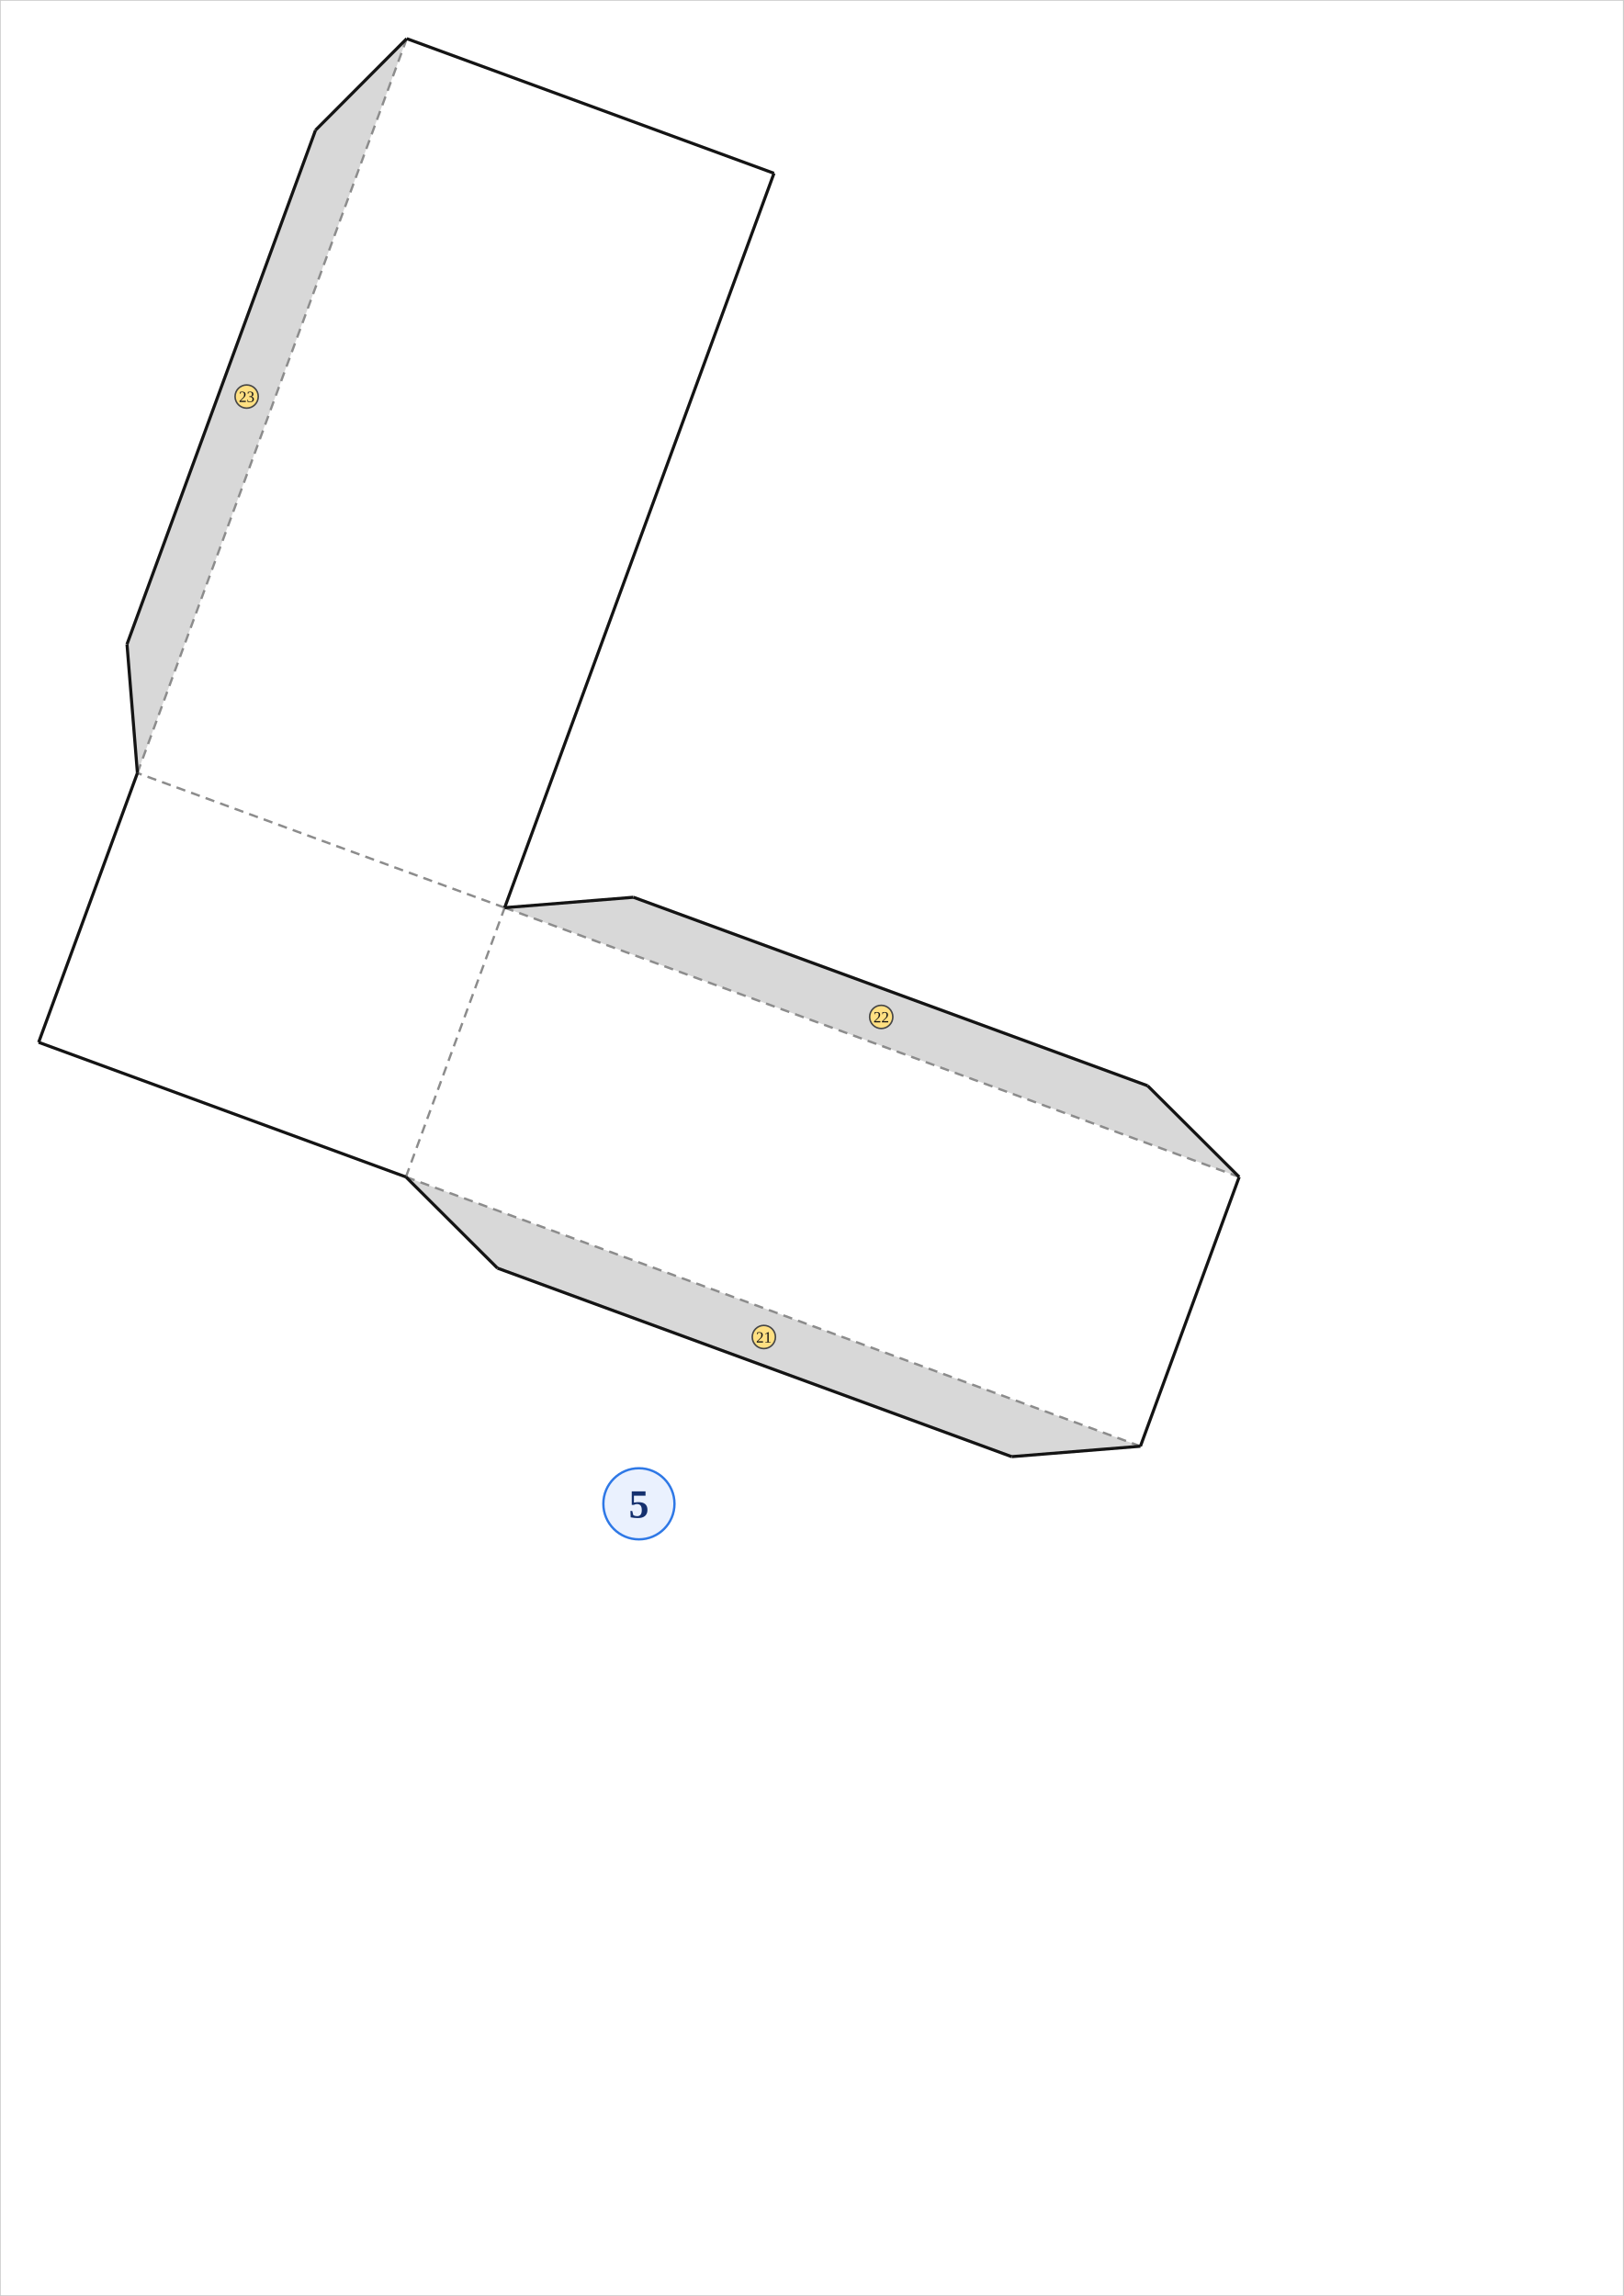
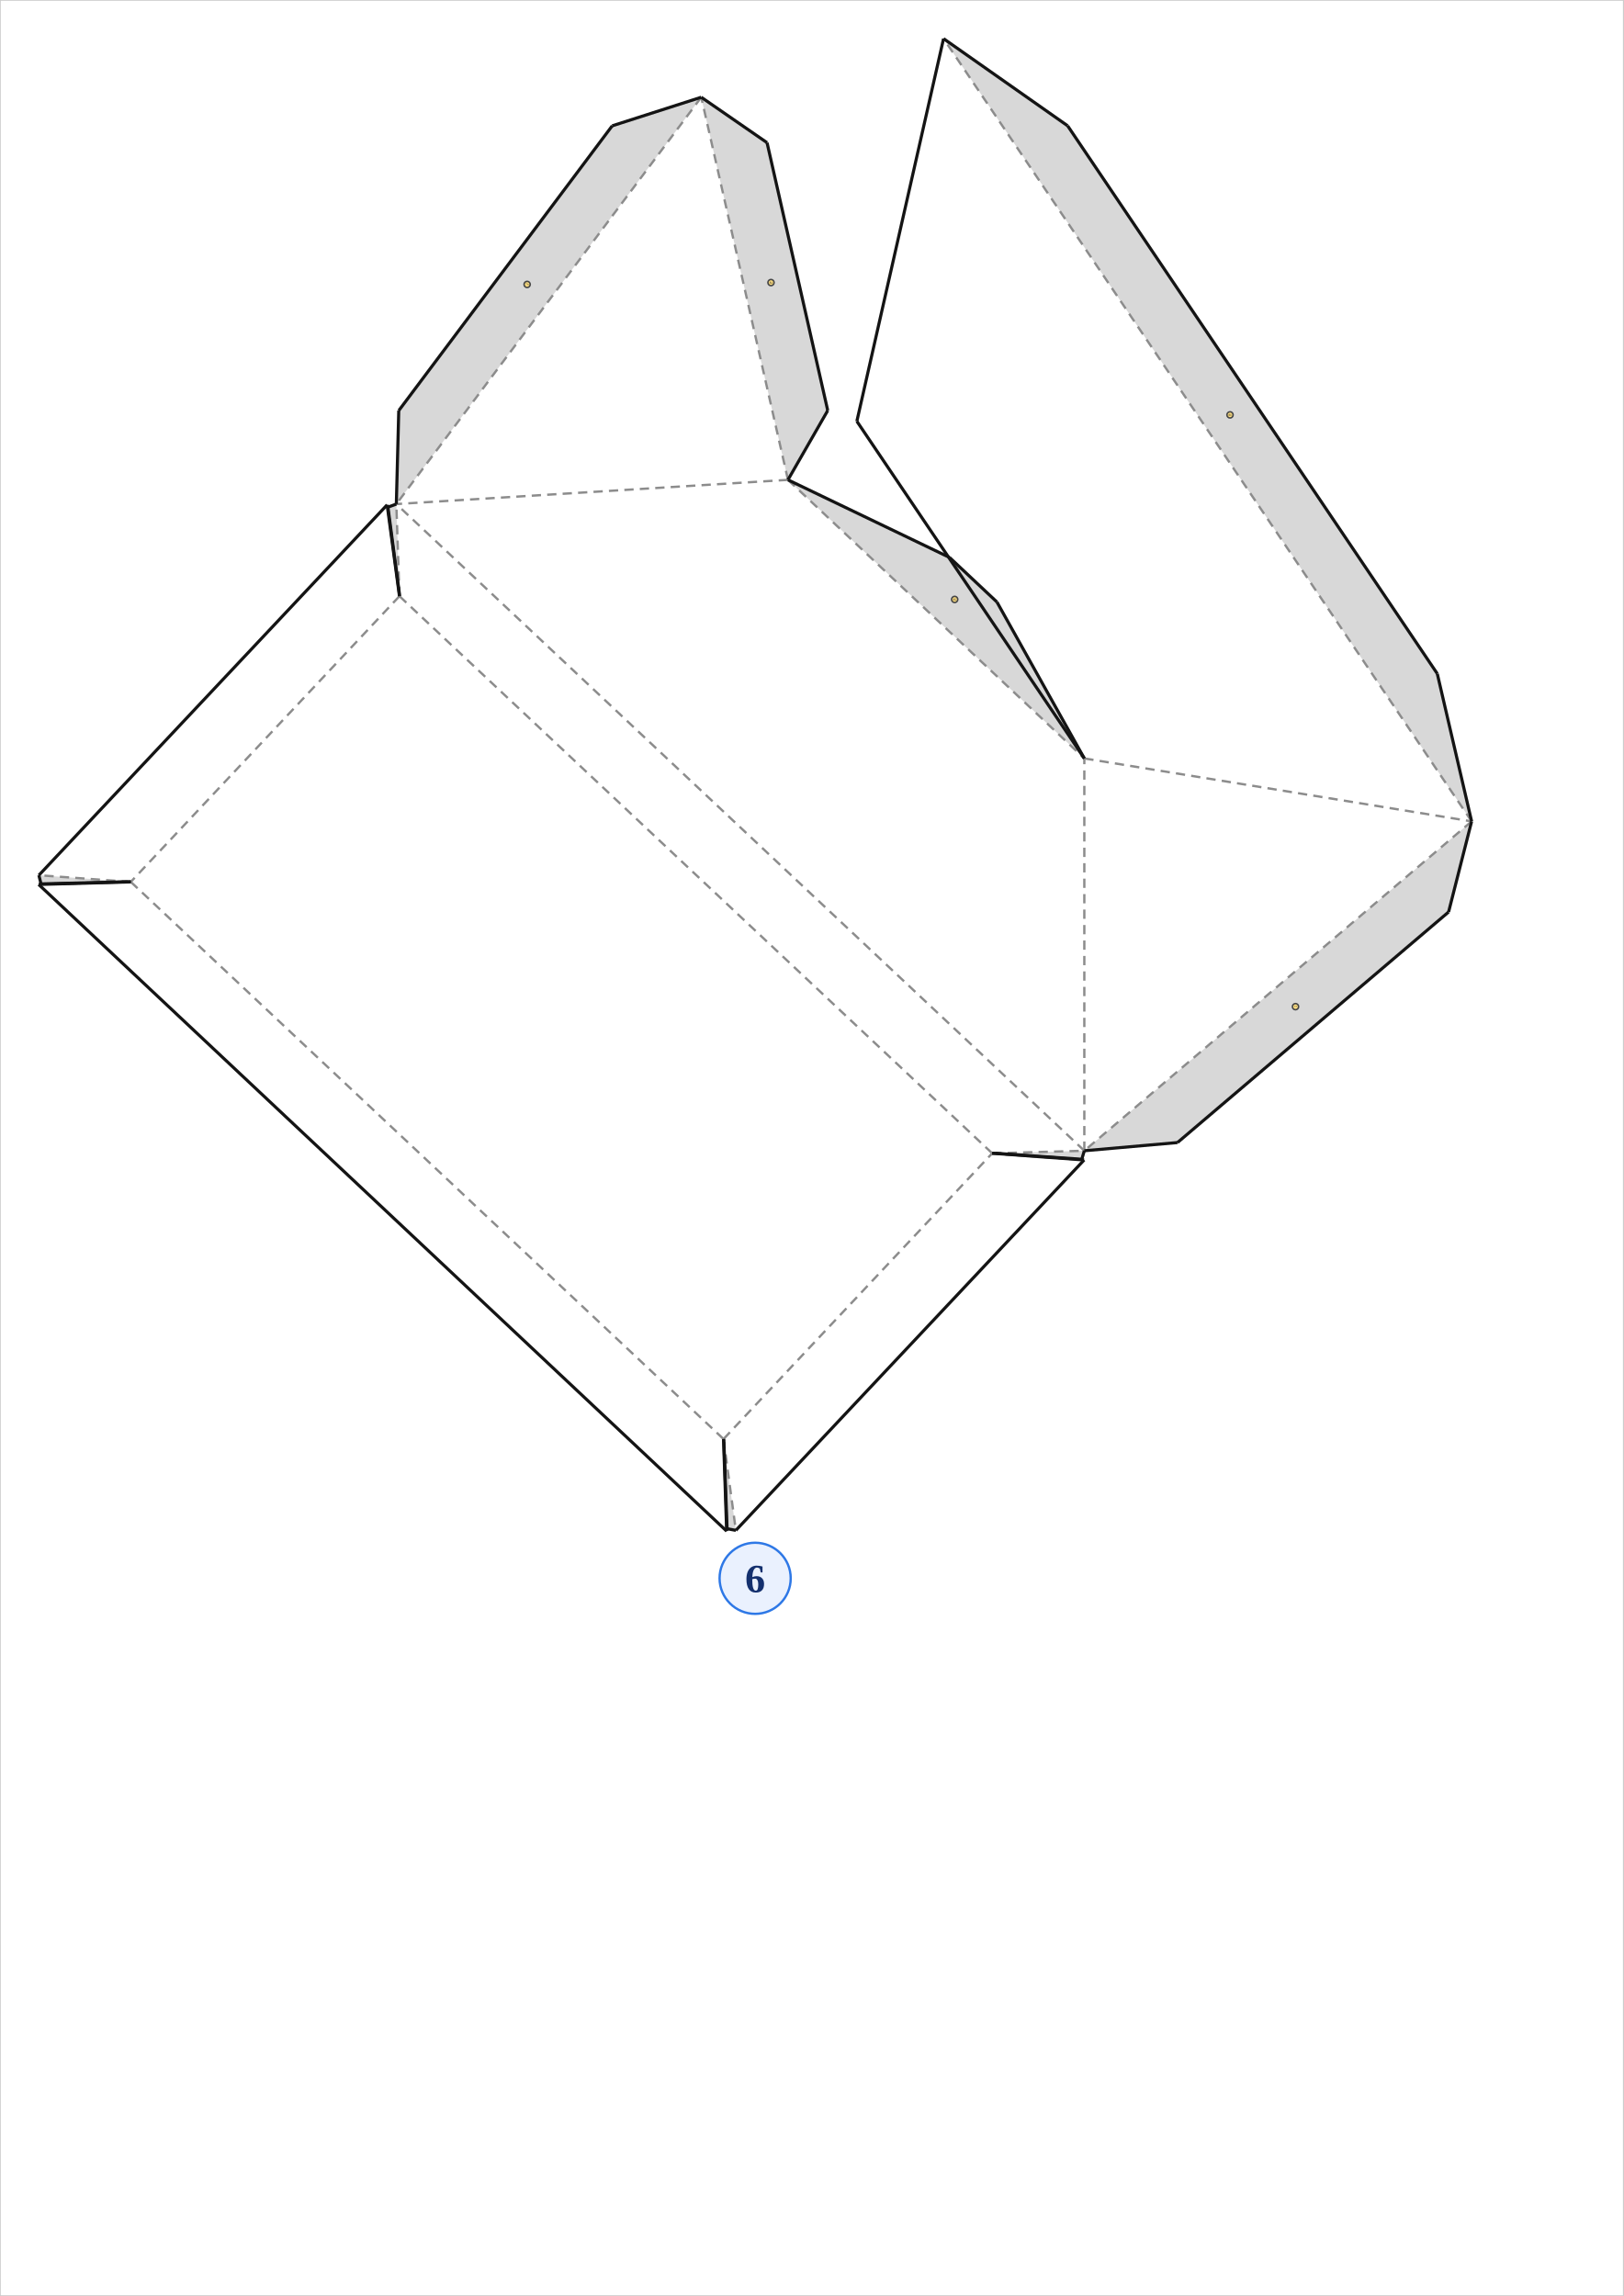
<svg xmlns="http://www.w3.org/2000/svg" width="210.00mm" height="297.00mm" viewBox="0 0 210.00 297.00">
  <rect x="0" y="0" width="210.00" height="297.00" fill="#ffffff" stroke="#cccccc" stroke-width="0.2" />
-   <polygon points="147.496,187.078 130.837,188.425 64.338,164.043 52.499,152.246" fill="rgb(216,216,216)" />
-   <polygon points="160.268,152.246 148.428,140.449 81.93,116.066 65.27,117.413" fill="rgb(216,216,216)" />
-   <polygon points="52.604,5.0 40.807,16.84 16.425,83.338 17.772,99.997" fill="rgb(216,216,216)" />
-   <line x1="52.499" y1="152.246" x2="65.27" y2="117.413" stroke="#8c8c8c" stroke-width="0.3" stroke-dasharray="1.2,0.8" />
-   <line x1="65.27" y1="117.413" x2="17.772" y2="99.997" stroke="#8c8c8c" stroke-width="0.3" stroke-dasharray="1.2,0.8" />
-   <line x1="52.499" y1="152.246" x2="147.496" y2="187.078" stroke="#8c8c8c" stroke-width="0.3" stroke-dasharray="1.2,0.8" />
-   <line x1="65.27" y1="117.413" x2="160.268" y2="152.246" stroke="#8c8c8c" stroke-width="0.3" stroke-dasharray="1.2,0.8" />
-   <line x1="17.772" y1="99.997" x2="52.604" y2="5.0" stroke="#8c8c8c" stroke-width="0.3" stroke-dasharray="1.2,0.8" />
-   <line x1="160.268" y1="152.246" x2="147.496" y2="187.078" stroke="#141414" stroke-width="0.4" />
-   <line x1="52.604" y1="5.0" x2="100.103" y2="22.416" stroke="#141414" stroke-width="0.4" />
-   <line x1="100.103" y1="22.416" x2="65.27" y2="117.413" stroke="#141414" stroke-width="0.4" />
-   <line x1="52.499" y1="152.246" x2="5.0" y2="134.83" stroke="#141414" stroke-width="0.4" />
-   <line x1="5.0" y1="134.83" x2="17.772" y2="99.997" stroke="#141414" stroke-width="0.4" />
-   <line x1="147.496" y1="187.078" x2="130.837" y2="188.425" stroke="#141414" stroke-width="0.4" />
-   <line x1="130.837" y1="188.425" x2="64.338" y2="164.043" stroke="#141414" stroke-width="0.4" />
-   <line x1="64.338" y1="164.043" x2="52.499" y2="152.246" stroke="#141414" stroke-width="0.4" />
-   <line x1="160.268" y1="152.246" x2="148.428" y2="140.449" stroke="#141414" stroke-width="0.4" />
-   <line x1="148.428" y1="140.449" x2="81.93" y2="116.066" stroke="#141414" stroke-width="0.4" />
-   <line x1="81.93" y1="116.066" x2="65.27" y2="117.413" stroke="#141414" stroke-width="0.4" />
-   <line x1="52.604" y1="5.0" x2="40.807" y2="16.84" stroke="#141414" stroke-width="0.4" />
-   <line x1="40.807" y1="16.84" x2="16.425" y2="83.338" stroke="#141414" stroke-width="0.4" />
-   <line x1="16.425" y1="83.338" x2="17.772" y2="99.997" stroke="#141414" stroke-width="0.4" />
-   <circle cx="98.792" cy="172.948" r="1.50" fill="#ffe082" stroke="#464646" stroke-width="0.2" />
-   <text x="98.792" y="173.66" font-size="2.03" text-anchor="middle" fill="#141414">21</text>
-   <circle cx="113.974" cy="131.543" r="1.50" fill="#ffe082" stroke="#464646" stroke-width="0.2" />
-   <text x="113.974" y="132.25" font-size="2.03" text-anchor="middle" fill="#141414">22</text>
-   <circle cx="31.902" cy="51.294" r="1.50" fill="#ffe082" stroke="#464646" stroke-width="0.2" />
-   <text x="31.902" y="52.00" font-size="2.03" text-anchor="middle" fill="#141414">23</text>
-   <circle cx="82.634" cy="194.525" r="4.6" fill="#eaf1fe" stroke="#2e78e6" stroke-width="0.3" />
-   <text x="82.634" y="196.325" font-size="5.2" text-anchor="middle" fill="#14306e" font-weight="bold">5</text>
+   <polygon points="140.24,148.855 152.289,147.796 187.353,117.969 190.331,106.246" fill="rgb(216,216,216)" />
+   <polygon points="140.24,148.855 139.91,149.96 128.685,149.176 128.325,149.186" fill="rgb(216,216,216)" />
+   <polygon points="51.259,65.203 51.573,53.111 79.179,16.275 90.696,12.579" fill="rgb(216,216,216)" />
+   <polygon points="51.259,65.203 50.175,65.601 51.651,76.756 51.663,77.116" fill="rgb(216,216,216)" />
+   <polygon points="122.033,5.0 138.081,16.272 185.889,87.145 190.331,106.246" fill="rgb(216,216,216)" />
+   <polygon points="5.027,113.216 5.307,114.335 16.556,114.052 16.916,114.078" fill="rgb(216,216,216)" />
+   <polygon points="90.696,12.579 99.205,18.456 107.055,53.102 101.91,62.072" fill="rgb(216,216,216)" />
+   <polygon points="95.17,197.961 94.036,197.75 93.625,186.505 93.577,186.147" fill="rgb(216,216,216)" />
+   <polygon points="140.24,98.107 128.936,77.872 122.803,72.107 101.91,62.072" fill="rgb(216,216,216)" />
+   <line x1="140.24" y1="148.855" x2="51.259" y2="65.203" stroke="#8c8c8c" stroke-width="0.3" stroke-dasharray="1.2,0.8" />
+   <line x1="140.24" y1="148.855" x2="140.24" y2="98.107" stroke="#8c8c8c" stroke-width="0.3" stroke-dasharray="1.2,0.8" />
+   <line x1="101.91" y1="62.072" x2="51.259" y2="65.203" stroke="#8c8c8c" stroke-width="0.3" stroke-dasharray="1.2,0.8" />
+   <line x1="140.24" y1="98.107" x2="190.331" y2="106.246" stroke="#8c8c8c" stroke-width="0.3" stroke-dasharray="1.2,0.8" />
+   <line x1="128.325" y1="149.186" x2="51.663" y2="77.116" stroke="#8c8c8c" stroke-width="0.3" stroke-dasharray="1.2,0.8" />
+   <line x1="93.577" y1="186.147" x2="128.325" y2="149.186" stroke="#8c8c8c" stroke-width="0.3" stroke-dasharray="1.2,0.8" />
+   <line x1="51.663" y1="77.116" x2="16.916" y2="114.078" stroke="#8c8c8c" stroke-width="0.3" stroke-dasharray="1.2,0.8" />
+   <line x1="16.916" y1="114.078" x2="93.577" y2="186.147" stroke="#8c8c8c" stroke-width="0.3" stroke-dasharray="1.2,0.8" />
+   <line x1="190.331" y1="106.246" x2="140.24" y2="148.855" stroke="#8c8c8c" stroke-width="0.3" stroke-dasharray="1.2,0.8" />
+   <line x1="128.325" y1="149.186" x2="140.24" y2="148.855" stroke="#8c8c8c" stroke-width="0.3" stroke-dasharray="1.2,0.8" />
+   <line x1="90.696" y1="12.579" x2="51.259" y2="65.203" stroke="#8c8c8c" stroke-width="0.3" stroke-dasharray="1.2,0.8" />
+   <line x1="51.663" y1="77.116" x2="51.259" y2="65.203" stroke="#8c8c8c" stroke-width="0.3" stroke-dasharray="1.2,0.8" />
+   <line x1="190.331" y1="106.246" x2="122.033" y2="5.0" stroke="#8c8c8c" stroke-width="0.3" stroke-dasharray="1.2,0.8" />
+   <line x1="16.916" y1="114.078" x2="5.027" y2="113.216" stroke="#8c8c8c" stroke-width="0.3" stroke-dasharray="1.2,0.8" />
+   <line x1="101.91" y1="62.072" x2="90.696" y2="12.579" stroke="#8c8c8c" stroke-width="0.3" stroke-dasharray="1.2,0.8" />
+   <line x1="93.577" y1="186.147" x2="95.17" y2="197.961" stroke="#8c8c8c" stroke-width="0.3" stroke-dasharray="1.2,0.8" />
+   <line x1="101.91" y1="62.072" x2="140.24" y2="98.107" stroke="#8c8c8c" stroke-width="0.3" stroke-dasharray="1.2,0.8" />
+   <line x1="140.214" y1="150.047" x2="95.17" y2="197.961" stroke="#141414" stroke-width="0.4" />
+   <line x1="128.325" y1="149.186" x2="140.214" y2="150.047" stroke="#141414" stroke-width="0.4" />
+   <line x1="5.027" y1="113.216" x2="50.07" y2="65.303" stroke="#141414" stroke-width="0.4" />
+   <line x1="50.07" y1="65.303" x2="51.663" y2="77.116" stroke="#141414" stroke-width="0.4" />
+   <line x1="93.982" y1="198.061" x2="5.0" y2="114.409" stroke="#141414" stroke-width="0.4" />
+   <line x1="5.0" y1="114.409" x2="16.916" y2="114.078" stroke="#141414" stroke-width="0.4" />
+   <line x1="110.82" y1="54.493" x2="122.033" y2="5.0" stroke="#141414" stroke-width="0.4" />
+   <line x1="93.577" y1="186.147" x2="93.982" y2="198.061" stroke="#141414" stroke-width="0.4" />
+   <line x1="140.24" y1="98.107" x2="110.82" y2="54.493" stroke="#141414" stroke-width="0.4" />
+   <line x1="140.24" y1="148.855" x2="152.289" y2="147.796" stroke="#141414" stroke-width="0.4" />
+   <line x1="152.289" y1="147.796" x2="187.353" y2="117.969" stroke="#141414" stroke-width="0.4" />
+   <line x1="187.353" y1="117.969" x2="190.331" y2="106.246" stroke="#141414" stroke-width="0.4" />
+   <line x1="140.24" y1="148.855" x2="139.91" y2="149.96" stroke="#141414" stroke-width="0.4" />
+   <line x1="139.91" y1="149.96" x2="128.685" y2="149.176" stroke="#141414" stroke-width="0.4" />
+   <line x1="128.685" y1="149.176" x2="128.325" y2="149.186" stroke="#141414" stroke-width="0.4" />
+   <line x1="51.259" y1="65.203" x2="51.573" y2="53.111" stroke="#141414" stroke-width="0.4" />
+   <line x1="51.573" y1="53.111" x2="79.179" y2="16.275" stroke="#141414" stroke-width="0.4" />
+   <line x1="79.179" y1="16.275" x2="90.696" y2="12.579" stroke="#141414" stroke-width="0.4" />
+   <line x1="51.259" y1="65.203" x2="50.175" y2="65.601" stroke="#141414" stroke-width="0.4" />
+   <line x1="50.175" y1="65.601" x2="51.651" y2="76.756" stroke="#141414" stroke-width="0.4" />
+   <line x1="51.651" y1="76.756" x2="51.663" y2="77.116" stroke="#141414" stroke-width="0.4" />
+   <line x1="122.033" y1="5.0" x2="138.081" y2="16.272" stroke="#141414" stroke-width="0.4" />
+   <line x1="138.081" y1="16.272" x2="185.889" y2="87.145" stroke="#141414" stroke-width="0.4" />
+   <line x1="185.889" y1="87.145" x2="190.331" y2="106.246" stroke="#141414" stroke-width="0.4" />
+   <line x1="5.027" y1="113.216" x2="5.307" y2="114.335" stroke="#141414" stroke-width="0.4" />
+   <line x1="5.307" y1="114.335" x2="16.556" y2="114.052" stroke="#141414" stroke-width="0.4" />
+   <line x1="16.556" y1="114.052" x2="16.916" y2="114.078" stroke="#141414" stroke-width="0.4" />
+   <line x1="90.696" y1="12.579" x2="99.205" y2="18.456" stroke="#141414" stroke-width="0.4" />
+   <line x1="99.205" y1="18.456" x2="107.055" y2="53.102" stroke="#141414" stroke-width="0.4" />
+   <line x1="107.055" y1="53.102" x2="101.91" y2="62.072" stroke="#141414" stroke-width="0.4" />
+   <line x1="95.17" y1="197.961" x2="94.036" y2="197.75" stroke="#141414" stroke-width="0.4" />
+   <line x1="94.036" y1="197.75" x2="93.625" y2="186.505" stroke="#141414" stroke-width="0.4" />
+   <line x1="93.625" y1="186.505" x2="93.577" y2="186.147" stroke="#141414" stroke-width="0.4" />
+   <line x1="140.24" y1="98.107" x2="128.936" y2="77.872" stroke="#141414" stroke-width="0.4" />
+   <line x1="128.936" y1="77.872" x2="122.803" y2="72.107" stroke="#141414" stroke-width="0.4" />
+   <line x1="122.803" y1="72.107" x2="101.91" y2="62.072" stroke="#141414" stroke-width="0.4" />
+   <circle cx="167.553" cy="130.216" r="0.40" fill="#ffe082" stroke="#464646" stroke-width="0.2" />
+   <text x="167.553" y="130.35" font-size="0.39" text-anchor="middle" fill="#141414">77</text>
+   <circle cx="68.177" cy="36.792" r="0.40" fill="#ffe082" stroke="#464646" stroke-width="0.2" />
+   <text x="68.177" y="36.93" font-size="0.39" text-anchor="middle" fill="#141414">79</text>
+   <circle cx="159.084" cy="53.666" r="0.40" fill="#ffe082" stroke="#464646" stroke-width="0.2" />
+   <text x="159.084" y="53.80" font-size="0.39" text-anchor="middle" fill="#141414">81</text>
+   <circle cx="99.716" cy="36.552" r="0.40" fill="#ffe082" stroke="#464646" stroke-width="0.2" />
+   <text x="99.716" y="36.69" font-size="0.39" text-anchor="middle" fill="#141414">83</text>
+   <circle cx="123.472" cy="77.54" r="0.40" fill="#ffe082" stroke="#464646" stroke-width="0.2" />
+   <text x="123.472" y="77.68" font-size="0.39" text-anchor="middle" fill="#141414">85</text>
+   <circle cx="97.666" cy="204.161" r="4.6" fill="#eaf1fe" stroke="#2e78e6" stroke-width="0.3" />
+   <text x="97.666" y="205.961" font-size="5.2" text-anchor="middle" fill="#14306e" font-weight="bold">6</text>
</svg>
